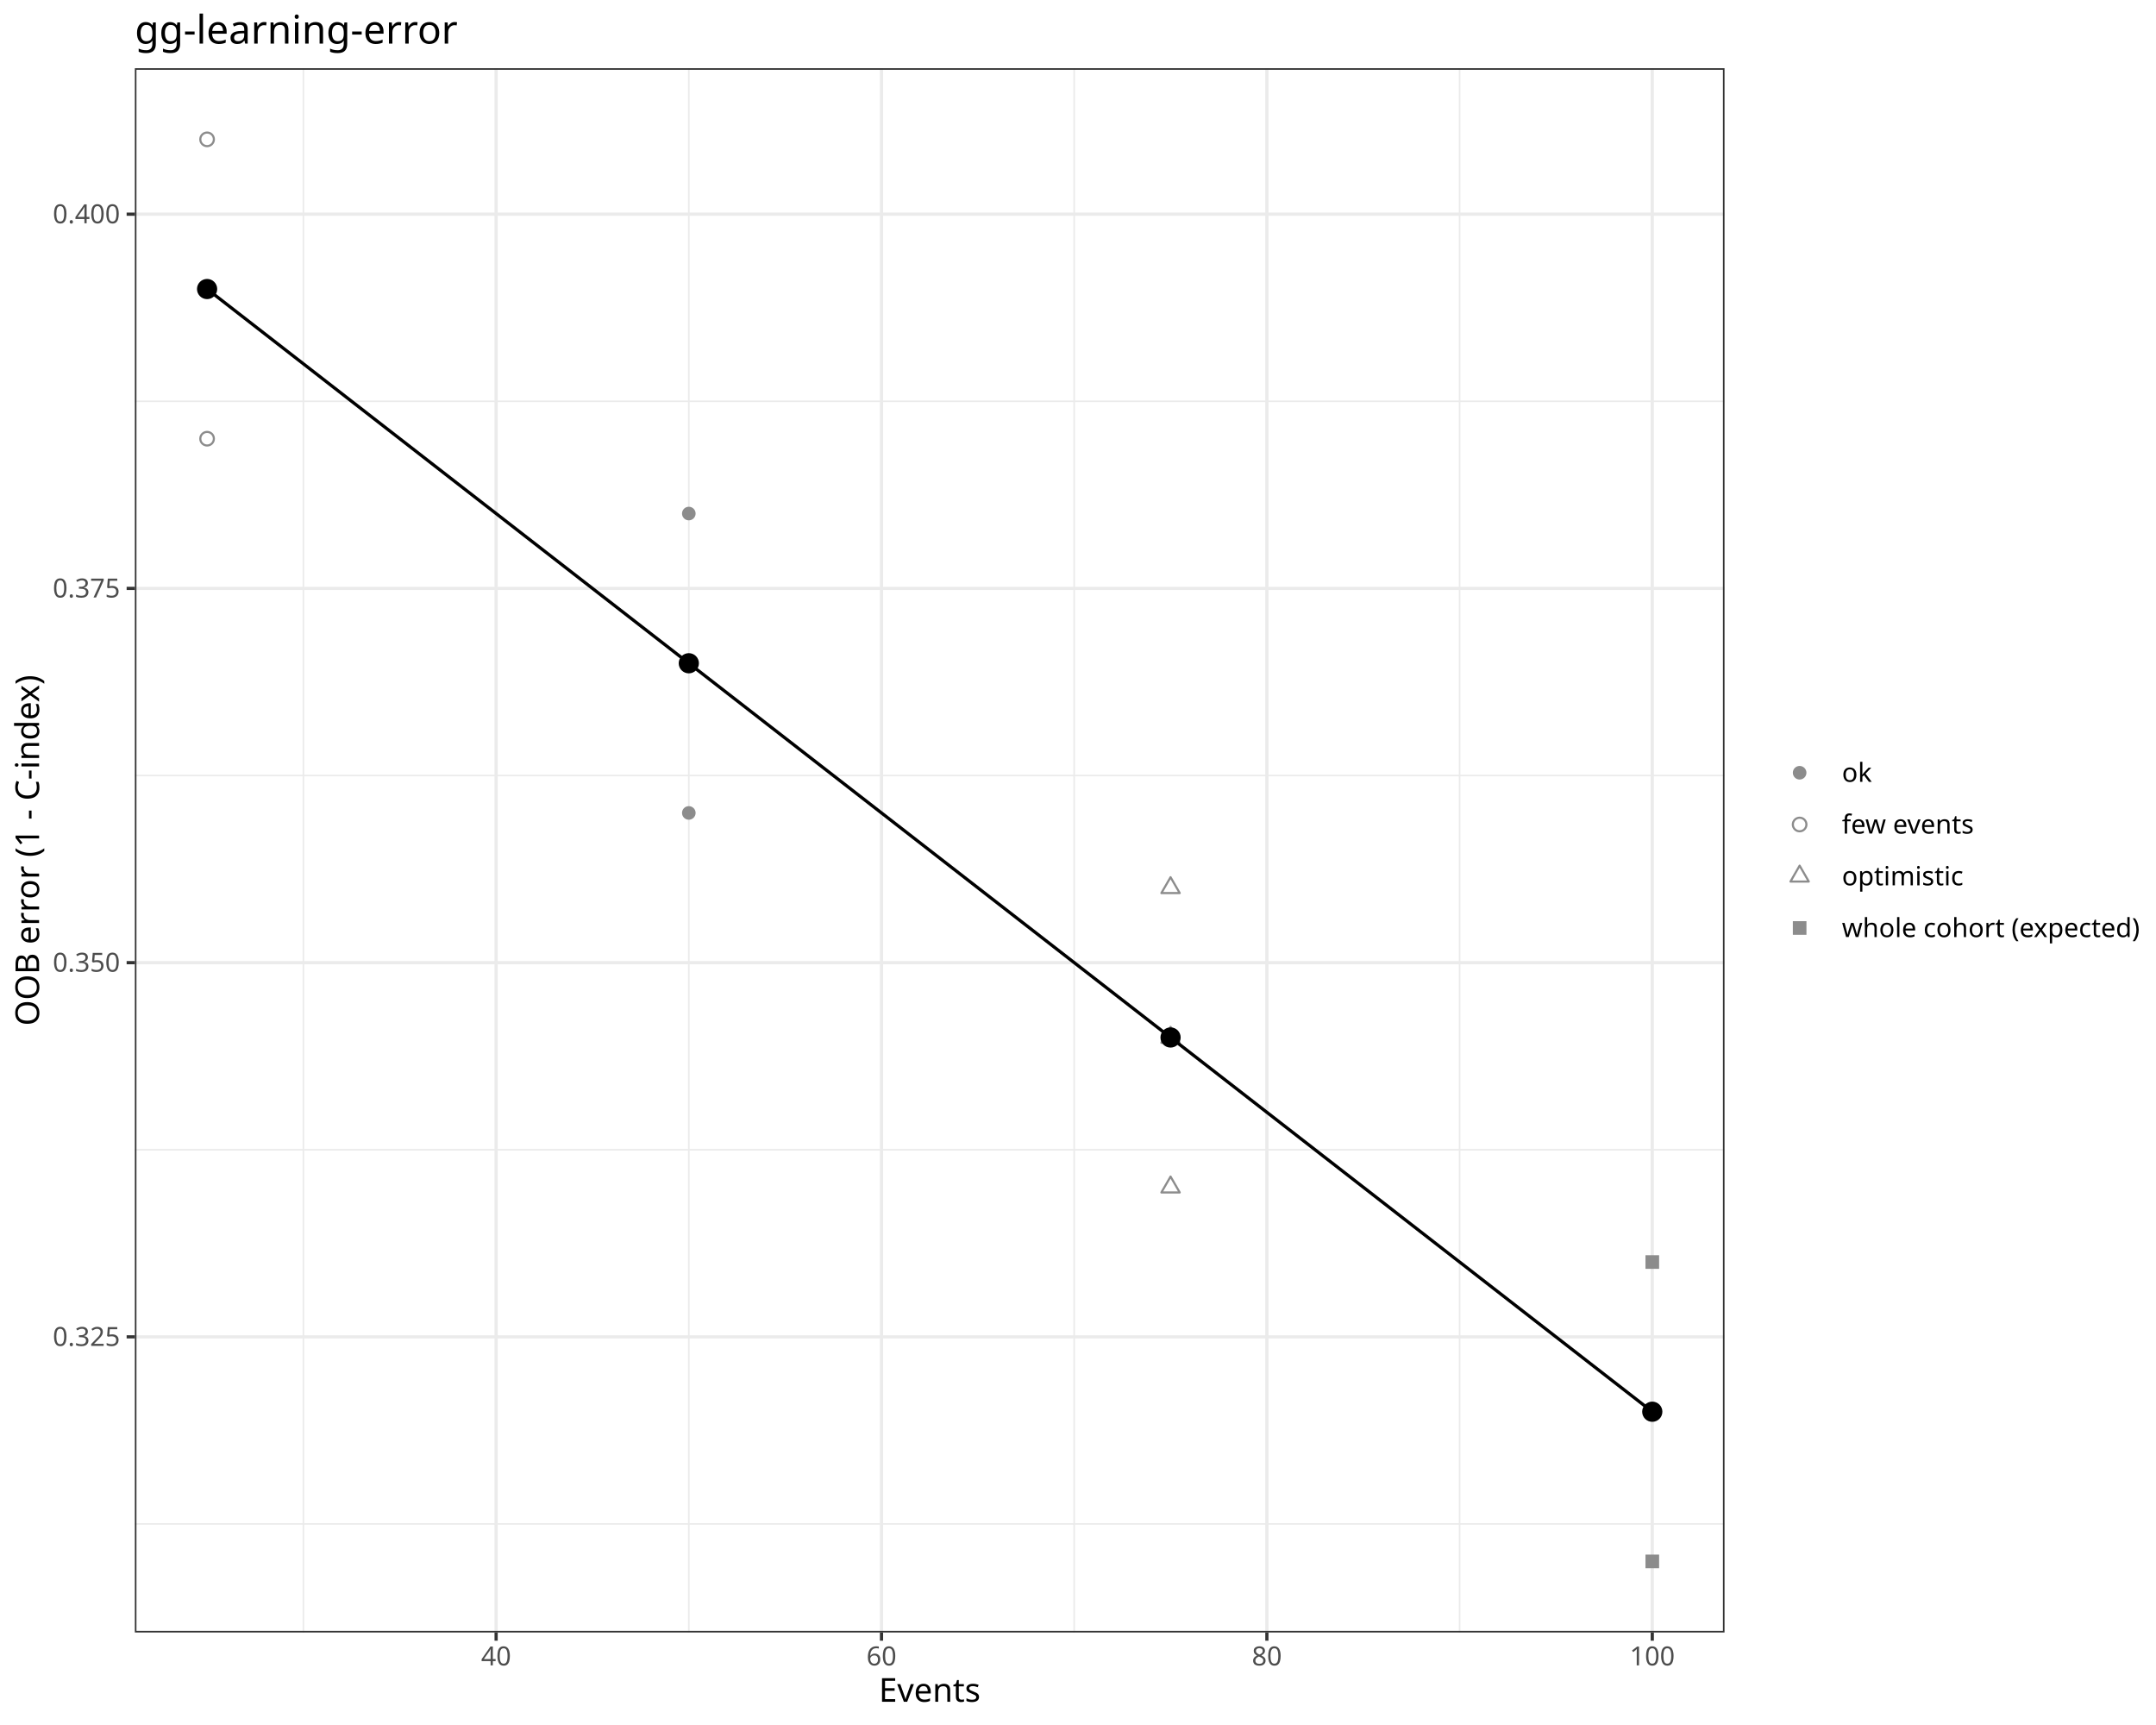
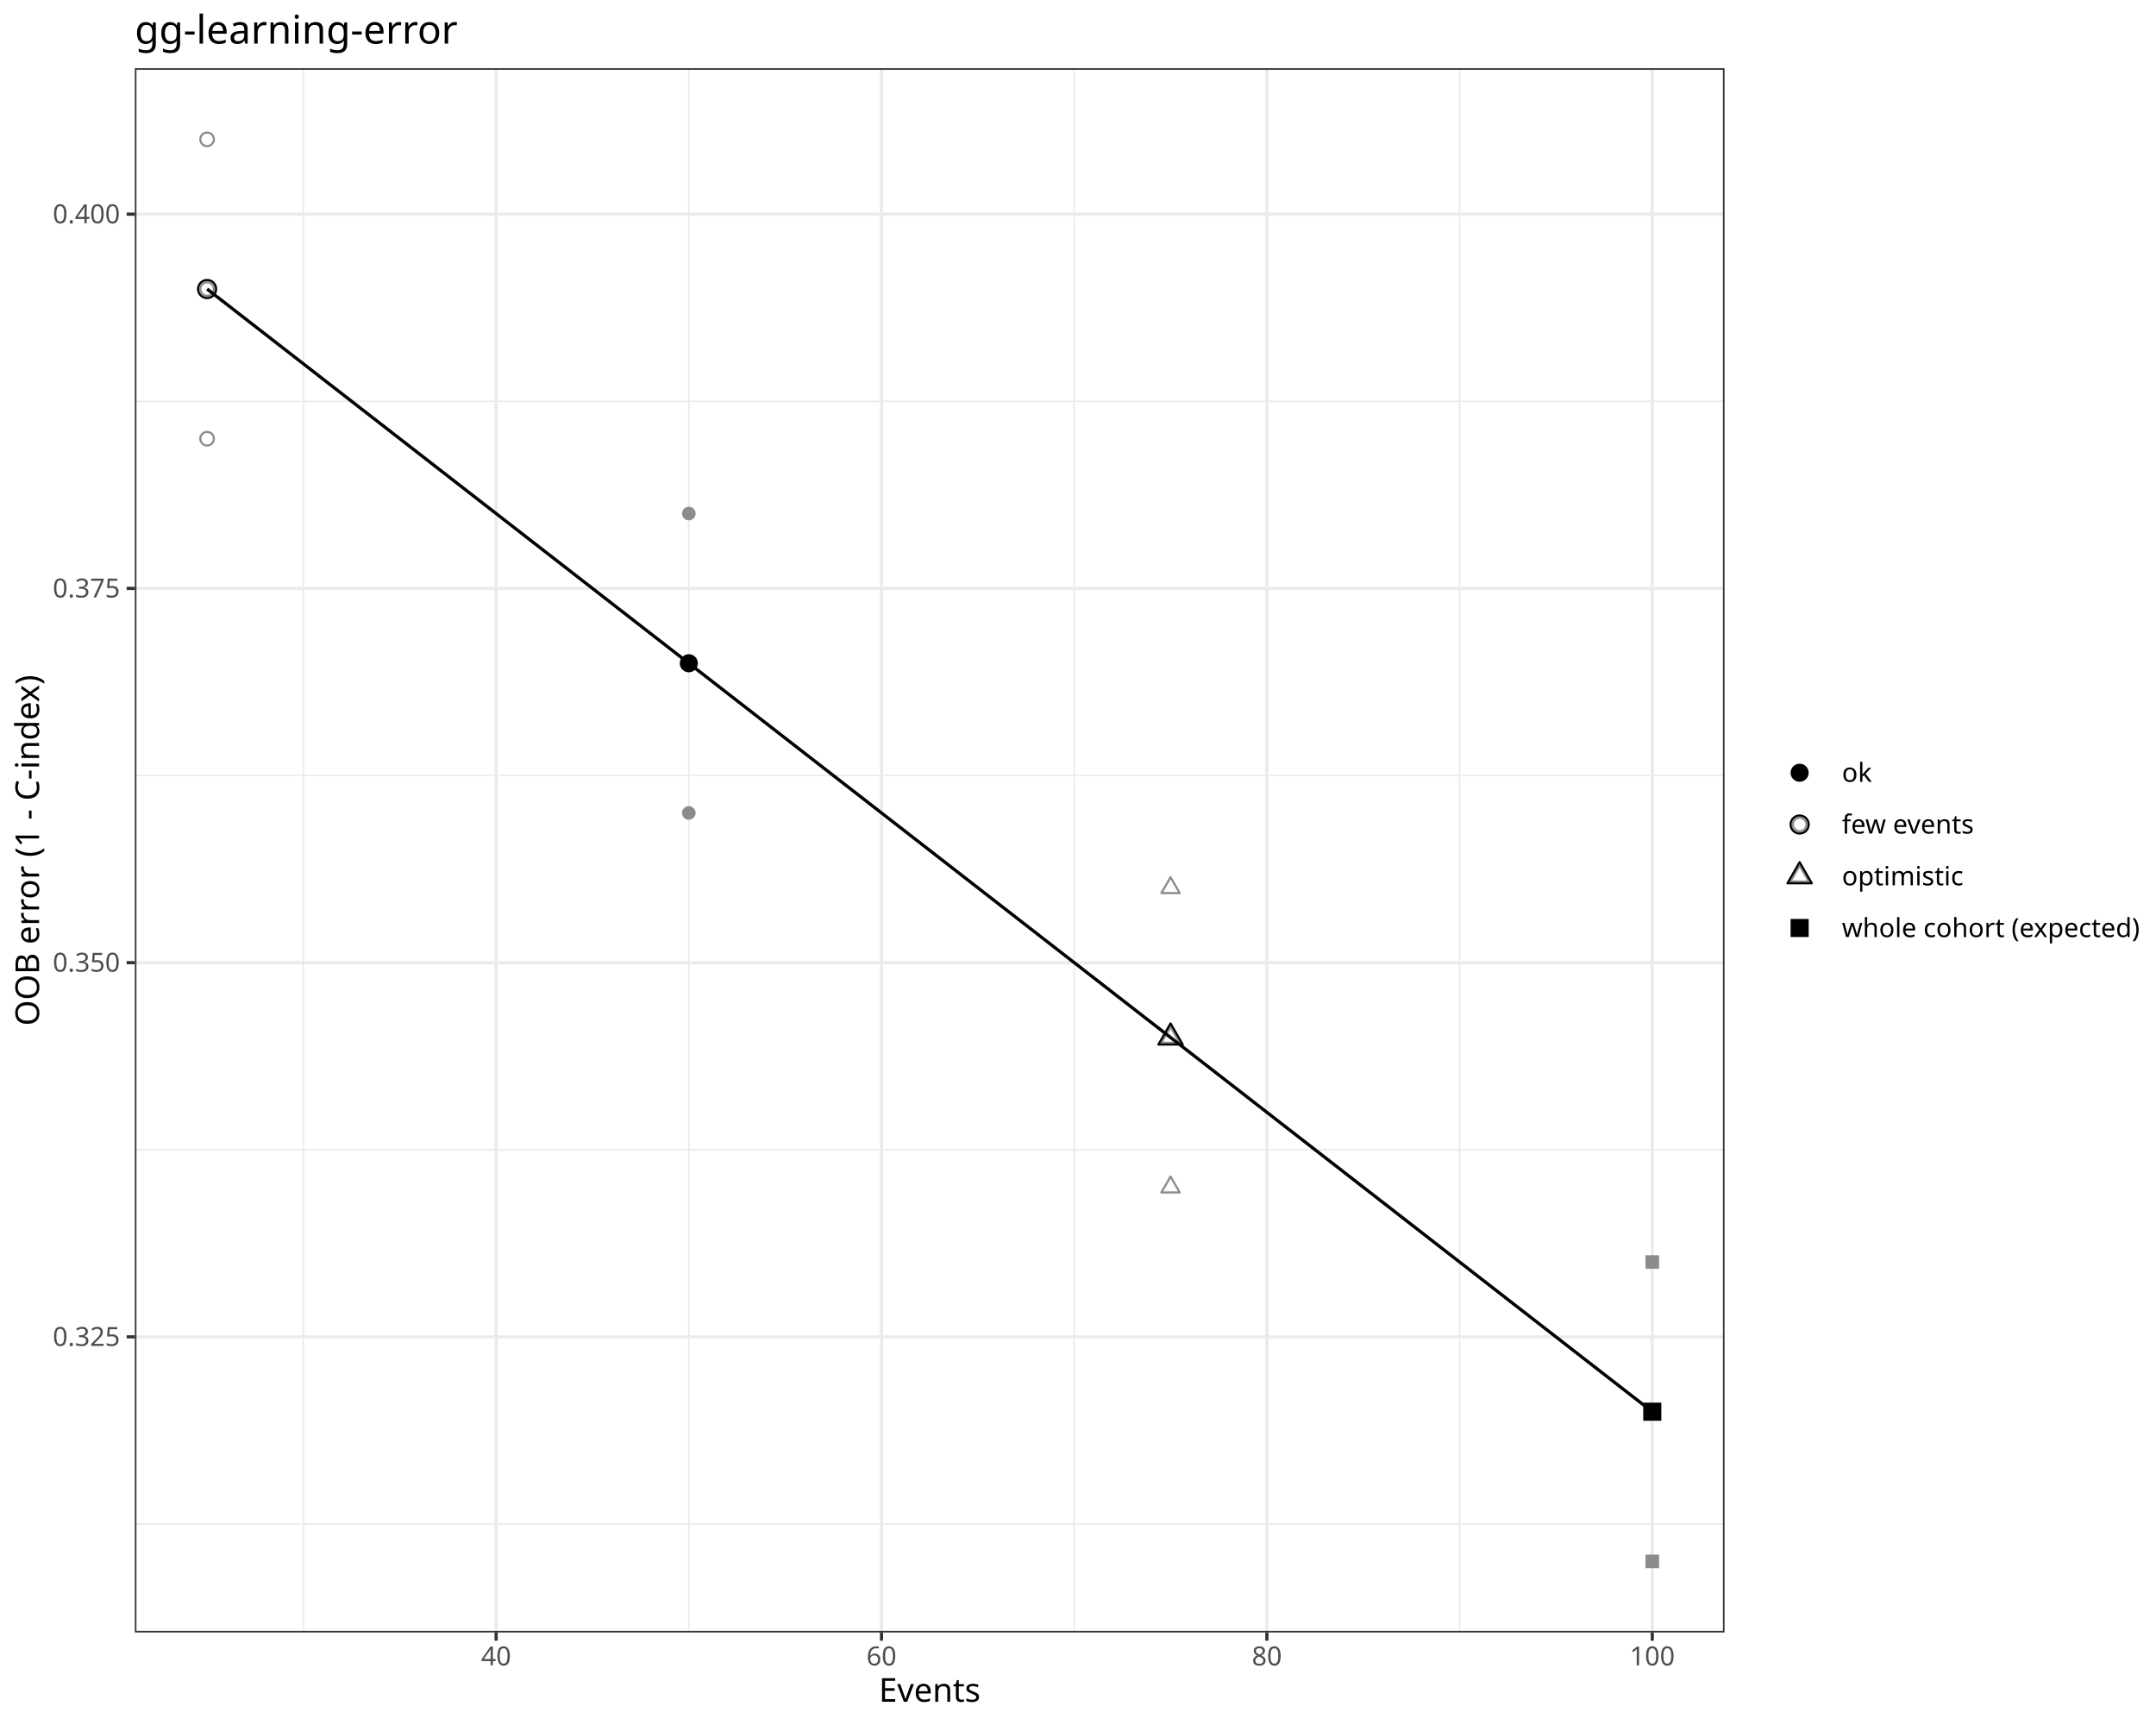
<svg xmlns="http://www.w3.org/2000/svg" class="svglite" data-engine-version="2.0" width="720.00pt" height="576.00pt" viewBox="0 0 720.00 576.00">
  <defs>
    <style type="text/css">
    .svglite line, .svglite polyline, .svglite polygon, .svglite path, .svglite rect, .svglite circle {
      fill: none;
      stroke: #000000;
      stroke-linecap: round;
      stroke-linejoin: round;
      stroke-miterlimit: 10.00;
    }
  </style>
  </defs>
  <rect width="100%" height="100%" style="stroke: none; fill: #FFFFFF;" />
  <defs>
    <clipPath id="cpMC4wMHw3MjAuMDB8MC4wMHw1NzYuMDA=">
      <rect x="0.00" y="0.00" width="720.00" height="576.00" />
    </clipPath>
  </defs>
  <g clip-path="url(#cpMC4wMHw3MjAuMDB8MC4wMHw1NzYuMDA=)">
    <rect x="0.00" y="0.00" width="720.00" height="576.00" style="stroke-width: 1.07; stroke: #FFFFFF; fill: #FFFFFF;" />
  </g>
  <defs>
    <clipPath id="cpNDUuMDN8NTc1LjkxfDIyLjc4fDU0NS4xMQ==">
      <rect x="45.03" y="22.78" width="530.88" height="522.33" />
    </clipPath>
  </defs>
  <g clip-path="url(#cpNDUuMDN8NTc1LjkxfDIyLjc4fDU0NS4xMQ==)">
    <rect x="45.03" y="22.78" width="530.88" height="522.33" style="stroke-width: 1.07; stroke: none; fill: #FFFFFF;" />
    <polyline points="45.03,508.87 575.91,508.87 " style="stroke-width: 0.53; stroke: #EBEBEB; stroke-linecap: butt;" />
    <polyline points="45.03,383.92 575.91,383.92 " style="stroke-width: 0.53; stroke: #EBEBEB; stroke-linecap: butt;" />
    <polyline points="45.03,258.96 575.91,258.96 " style="stroke-width: 0.53; stroke: #EBEBEB; stroke-linecap: butt;" />
    <polyline points="45.03,134.00 575.91,134.00 " style="stroke-width: 0.53; stroke: #EBEBEB; stroke-linecap: butt;" />
    <polyline points="101.33,545.11 101.33,22.78 " style="stroke-width: 0.53; stroke: #EBEBEB; stroke-linecap: butt;" />
    <polyline points="230.03,545.11 230.03,22.78 " style="stroke-width: 0.53; stroke: #EBEBEB; stroke-linecap: butt;" />
    <polyline points="358.73,545.11 358.73,22.78 " style="stroke-width: 0.53; stroke: #EBEBEB; stroke-linecap: butt;" />
    <polyline points="487.43,545.11 487.43,22.78 " style="stroke-width: 0.53; stroke: #EBEBEB; stroke-linecap: butt;" />
    <polyline points="45.03,446.39 575.91,446.39 " style="stroke-width: 1.07; stroke: #EBEBEB; stroke-linecap: butt;" />
    <polyline points="45.03,321.44 575.91,321.44 " style="stroke-width: 1.07; stroke: #EBEBEB; stroke-linecap: butt;" />
    <polyline points="45.03,196.48 575.91,196.48 " style="stroke-width: 1.07; stroke: #EBEBEB; stroke-linecap: butt;" />
    <polyline points="45.03,71.52 575.91,71.52 " style="stroke-width: 1.07; stroke: #EBEBEB; stroke-linecap: butt;" />
    <polyline points="165.68,545.11 165.68,22.78 " style="stroke-width: 1.07; stroke: #EBEBEB; stroke-linecap: butt;" />
    <polyline points="294.38,545.11 294.38,22.78 " style="stroke-width: 1.07; stroke: #EBEBEB; stroke-linecap: butt;" />
    <polyline points="423.08,545.11 423.08,22.78 " style="stroke-width: 1.07; stroke: #EBEBEB; stroke-linecap: butt;" />
    <polyline points="551.78,545.11 551.78,22.78 " style="stroke-width: 1.07; stroke: #EBEBEB; stroke-linecap: butt;" />
    <circle cx="69.16" cy="146.49" r="2.27" style="stroke-width: 0.71; stroke: #8C8C8C;" />
    <circle cx="69.16" cy="96.51" r="2.27" style="stroke-width: 0.71; stroke: #8C8C8C;" />
    <circle cx="69.16" cy="46.53" r="2.27" style="stroke-width: 0.71; stroke: #8C8C8C;" />
    <circle cx="230.03" cy="271.45" r="2.27" style="stroke-width: 0.71; stroke: none; fill: #8C8C8C;" />
    <circle cx="230.03" cy="221.47" r="2.27" style="stroke-width: 0.71; stroke: none; fill: #8C8C8C;" />
    <circle cx="230.03" cy="171.48" r="2.27" style="stroke-width: 0.71; stroke: none; fill: #8C8C8C;" />
    <polygon points="390.91,392.87 393.97,398.18 387.84,398.18 " style="stroke-width: 0.71; stroke: #8C8C8C; fill: none;" />
    <polygon points="390.91,342.89 393.97,348.20 387.84,348.20 " style="stroke-width: 0.71; stroke: #8C8C8C; fill: none;" />
    <polygon points="390.91,292.91 393.97,298.21 387.84,298.21 " style="stroke-width: 0.71; stroke: #8C8C8C; fill: none;" />
    <polygon points="549.51,523.65 554.06,523.65 554.06,519.10 549.51,519.10 " style="stroke-width: 0.71; stroke: none; fill: #8C8C8C;" />
    <polygon points="549.51,473.66 554.06,473.66 554.06,469.11 549.51,469.11 " style="stroke-width: 0.71; stroke: none; fill: #8C8C8C;" />
    <polygon points="549.51,423.68 554.06,423.68 554.06,419.13 549.51,419.13 " style="stroke-width: 0.71; stroke: none; fill: #8C8C8C;" />
    <polyline points="69.16,96.51 230.03,221.47 390.91,346.43 551.78,471.39 " style="stroke-width: 1.07; stroke-linecap: butt;" />
-     <circle cx="69.16" cy="96.51" r="3.02" style="stroke-width: 0.71; fill: #000000;" />
-     <circle cx="230.03" cy="221.47" r="3.02" style="stroke-width: 0.71; fill: #000000;" />
-     <circle cx="390.91" cy="346.43" r="3.02" style="stroke-width: 0.71; fill: #000000;" />
-     <circle cx="551.78" cy="471.39" r="3.02" style="stroke-width: 0.71; fill: #000000;" />
+     <circle cx="69.16" cy="96.51" r="3.02" style="stroke-width: 0.71;" />
+     <circle cx="230.03" cy="221.47" r="3.02" style="stroke-width: 0.71; stroke: none; fill: #000000;" />
+     <polygon points="390.91,341.73 394.98,348.78 386.84,348.78 " style="stroke-width: 0.71; fill: none;" />
+     <polygon points="548.76,474.41 554.80,474.41 554.80,468.36 548.76,468.36 " style="stroke-width: 0.71; stroke: none; fill: #000000;" />
    <rect x="45.03" y="22.78" width="530.88" height="522.33" style="stroke-width: 1.07; stroke: #333333;" />
  </g>
  <g clip-path="url(#cpMC4wMHw3MjAuMDB8MC4wMHw1NzYuMDA=)">
    <text x="40.10" y="449.42" text-anchor="end" style="font-size: 8.80px; fill: #4D4D4D; font-family: sans;" textLength="22.02px" lengthAdjust="spacingAndGlyphs">0.325</text>
    <text x="40.10" y="324.46" text-anchor="end" style="font-size: 8.80px; fill: #4D4D4D; font-family: sans;" textLength="22.02px" lengthAdjust="spacingAndGlyphs">0.350</text>
    <text x="40.10" y="199.50" text-anchor="end" style="font-size: 8.80px; fill: #4D4D4D; font-family: sans;" textLength="22.02px" lengthAdjust="spacingAndGlyphs">0.375</text>
    <text x="40.10" y="74.55" text-anchor="end" style="font-size: 8.80px; fill: #4D4D4D; font-family: sans;" textLength="22.02px" lengthAdjust="spacingAndGlyphs">0.400</text>
    <polyline points="42.29,446.39 45.03,446.39 " style="stroke-width: 1.07; stroke: #333333; stroke-linecap: butt;" />
    <polyline points="42.29,321.44 45.03,321.44 " style="stroke-width: 1.07; stroke: #333333; stroke-linecap: butt;" />
    <polyline points="42.29,196.48 45.03,196.48 " style="stroke-width: 1.07; stroke: #333333; stroke-linecap: butt;" />
    <polyline points="42.29,71.52 45.03,71.52 " style="stroke-width: 1.07; stroke: #333333; stroke-linecap: butt;" />
    <polyline points="165.68,547.85 165.68,545.11 " style="stroke-width: 1.07; stroke: #333333; stroke-linecap: butt;" />
    <polyline points="294.38,547.85 294.38,545.11 " style="stroke-width: 1.07; stroke: #333333; stroke-linecap: butt;" />
    <polyline points="423.08,547.85 423.08,545.11 " style="stroke-width: 1.07; stroke: #333333; stroke-linecap: butt;" />
    <polyline points="551.78,547.85 551.78,545.11 " style="stroke-width: 1.07; stroke: #333333; stroke-linecap: butt;" />
    <text x="165.68" y="556.10" text-anchor="middle" style="font-size: 8.80px; fill: #4D4D4D; font-family: sans;" textLength="9.79px" lengthAdjust="spacingAndGlyphs">40</text>
    <text x="294.38" y="556.10" text-anchor="middle" style="font-size: 8.80px; fill: #4D4D4D; font-family: sans;" textLength="9.79px" lengthAdjust="spacingAndGlyphs">60</text>
    <text x="423.08" y="556.10" text-anchor="middle" style="font-size: 8.80px; fill: #4D4D4D; font-family: sans;" textLength="9.79px" lengthAdjust="spacingAndGlyphs">80</text>
    <text x="551.78" y="556.10" text-anchor="middle" style="font-size: 8.80px; fill: #4D4D4D; font-family: sans;" textLength="14.68px" lengthAdjust="spacingAndGlyphs">100</text>
    <text x="310.47" y="568.24" text-anchor="middle" style="font-size: 11.00px; font-family: sans;" textLength="33.64px" lengthAdjust="spacingAndGlyphs">Events</text>
    <text transform="translate(13.05,283.95) rotate(-90)" text-anchor="middle" style="font-size: 11.00px; font-family: sans;" textLength="114.93px" lengthAdjust="spacingAndGlyphs">OOB error (1 - C-index)</text>
    <rect x="586.87" y="243.91" width="127.65" height="80.08" style="stroke-width: 1.07; stroke: none; fill: #FFFFFF;" />
    <rect x="592.35" y="249.39" width="17.28" height="17.28" style="stroke-width: 1.07; stroke: none; fill: #FFFFFF;" />
    <circle cx="600.99" cy="258.03" r="2.27" style="stroke-width: 0.71; stroke: none; fill: #8C8C8C;" />
+     <circle cx="600.99" cy="258.03" r="3.02" style="stroke-width: 0.71; stroke: none; fill: #000000;" />
    <rect x="592.35" y="266.67" width="17.28" height="17.28" style="stroke-width: 1.07; stroke: none; fill: #FFFFFF;" />
    <circle cx="600.99" cy="275.31" r="2.27" style="stroke-width: 0.71; stroke: #8C8C8C;" />
+     <circle cx="600.99" cy="275.31" r="3.02" style="stroke-width: 0.71;" />
    <rect x="592.35" y="283.95" width="17.28" height="17.28" style="stroke-width: 1.07; stroke: none; fill: #FFFFFF;" />
    <polygon points="600.99,289.05 604.05,294.36 597.93,294.36 " style="stroke-width: 0.71; stroke: #8C8C8C; fill: none;" />
+     <polygon points="600.99,287.89 605.06,294.94 596.92,294.94 " style="stroke-width: 0.71; fill: none;" />
    <rect x="592.35" y="301.23" width="17.28" height="17.28" style="stroke-width: 1.07; stroke: none; fill: #FFFFFF;" />
    <polygon points="598.72,312.14 603.27,312.14 603.27,307.59 598.72,307.59 " style="stroke-width: 0.71; stroke: none; fill: #8C8C8C;" />
+     <polygon points="597.97,312.89 604.01,312.89 604.01,306.85 597.97,306.85 " style="stroke-width: 0.71; stroke: none; fill: #000000;" />
    <text x="615.11" y="261.06" style="font-size: 8.80px; font-family: sans;" textLength="9.30px" lengthAdjust="spacingAndGlyphs">ok</text>
    <text x="615.11" y="278.34" style="font-size: 8.80px; font-family: sans;" textLength="42.08px" lengthAdjust="spacingAndGlyphs">few events</text>
    <text x="615.11" y="295.62" style="font-size: 8.80px; font-family: sans;" textLength="36.68px" lengthAdjust="spacingAndGlyphs">optimistic</text>
    <text x="615.11" y="312.90" style="font-size: 8.80px; font-family: sans;" textLength="93.93px" lengthAdjust="spacingAndGlyphs">whole cohort (expected)</text>
    <text x="45.03" y="14.56" style="font-size: 13.20px; font-family: sans;" textLength="98.31px" lengthAdjust="spacingAndGlyphs">gg-learning-error</text>
  </g>
</svg>
